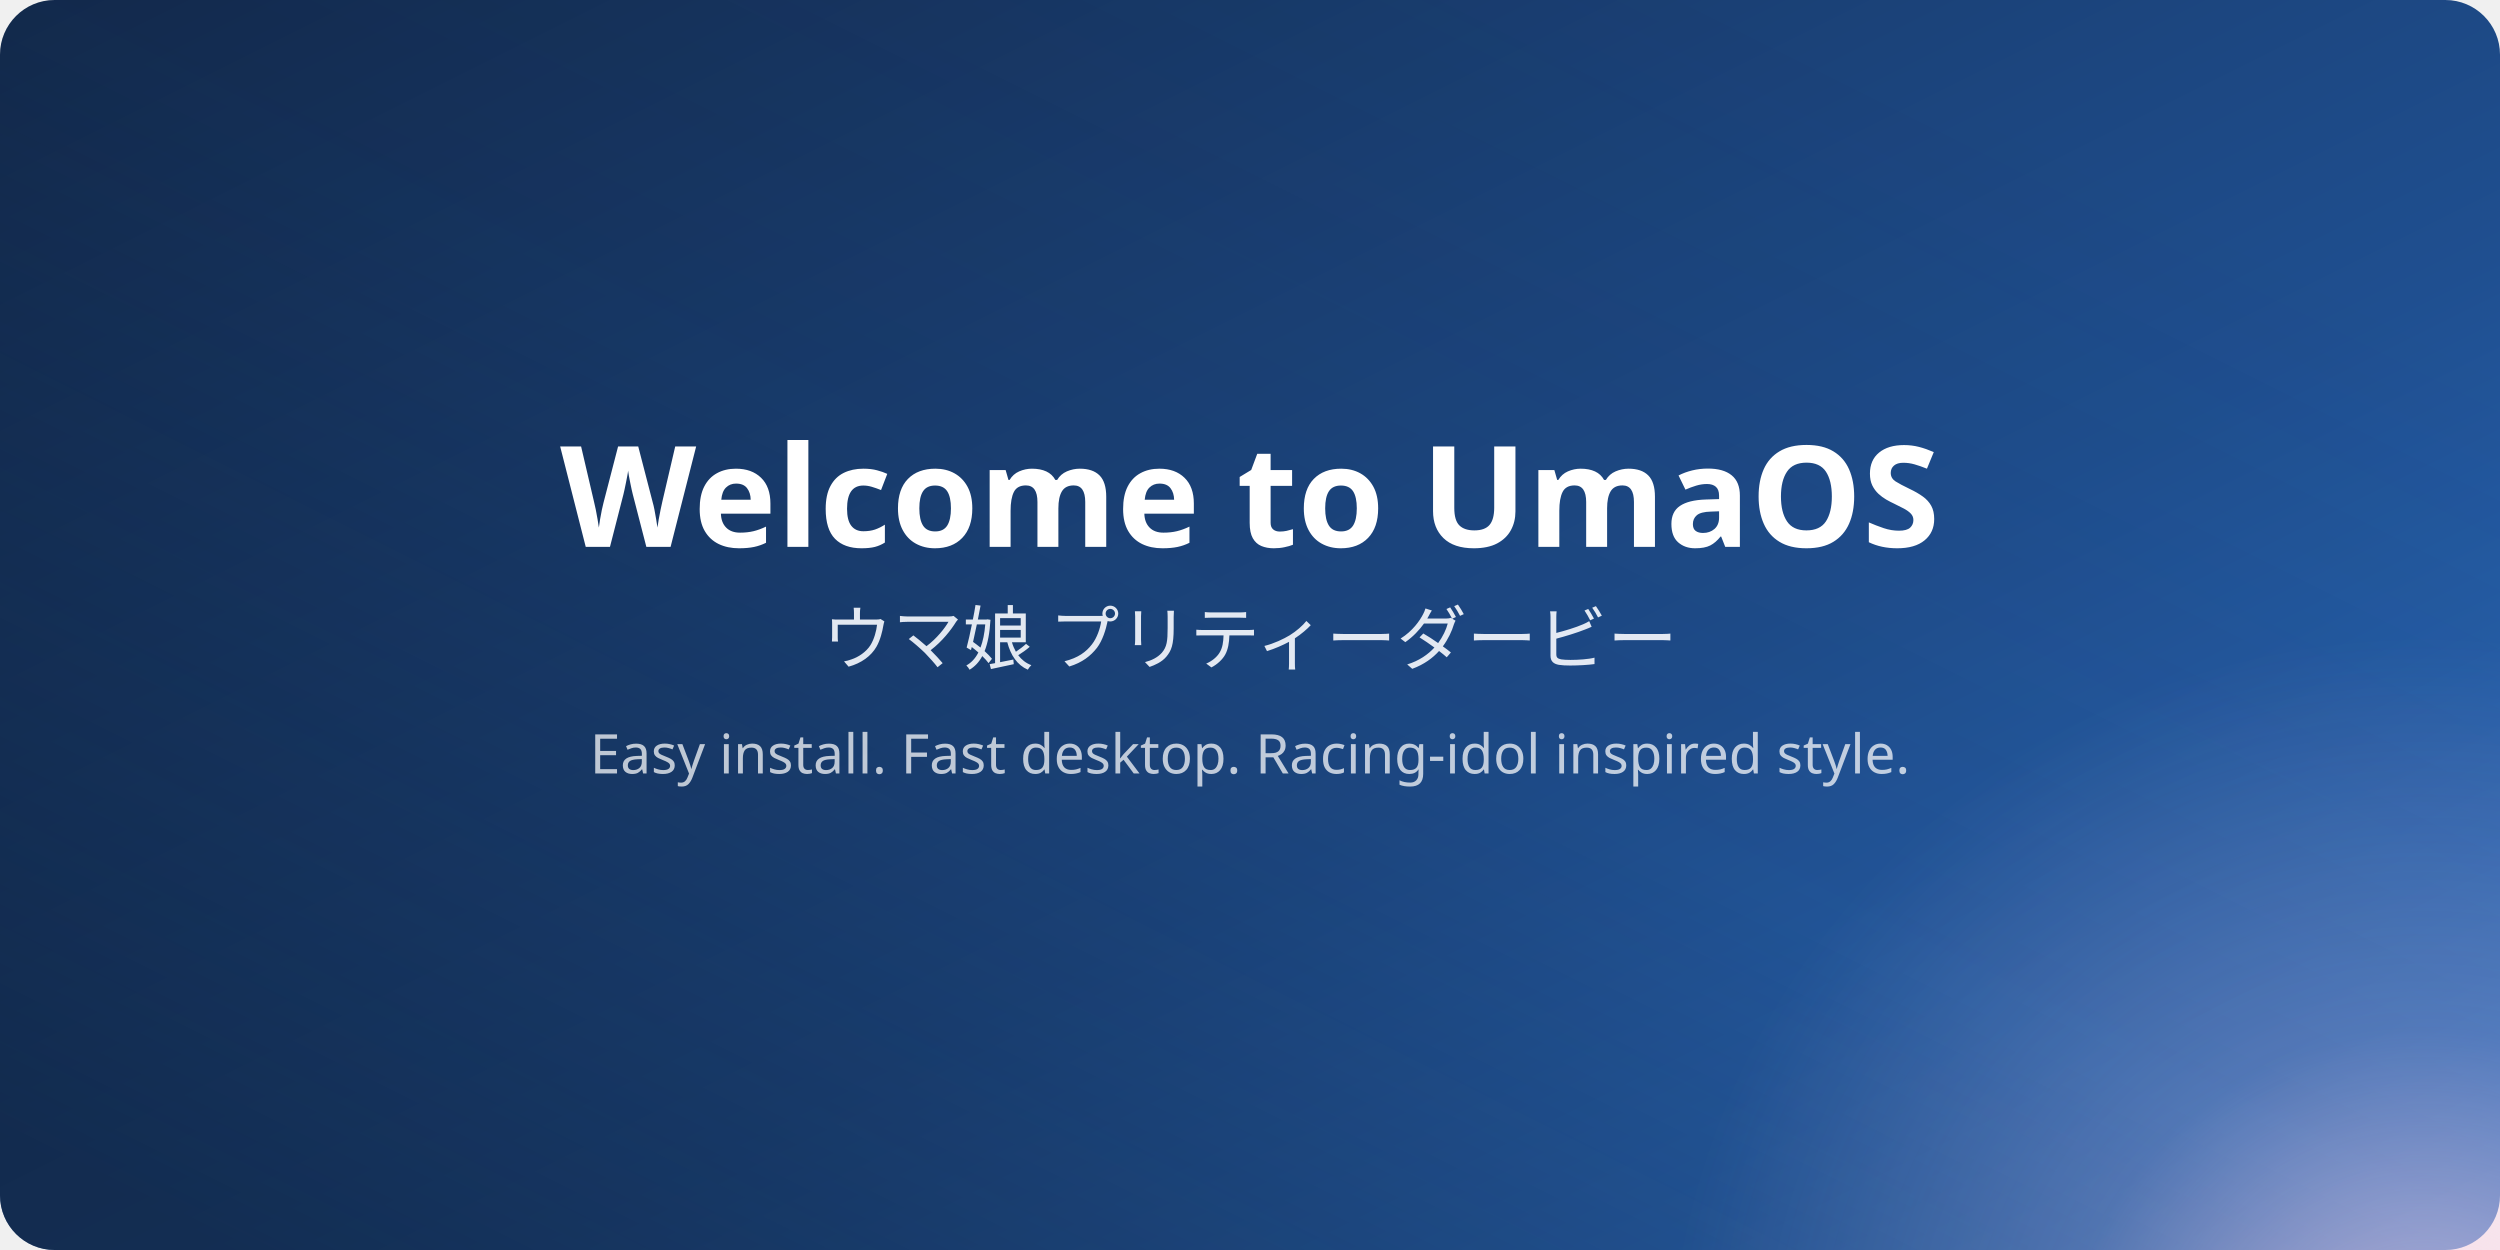
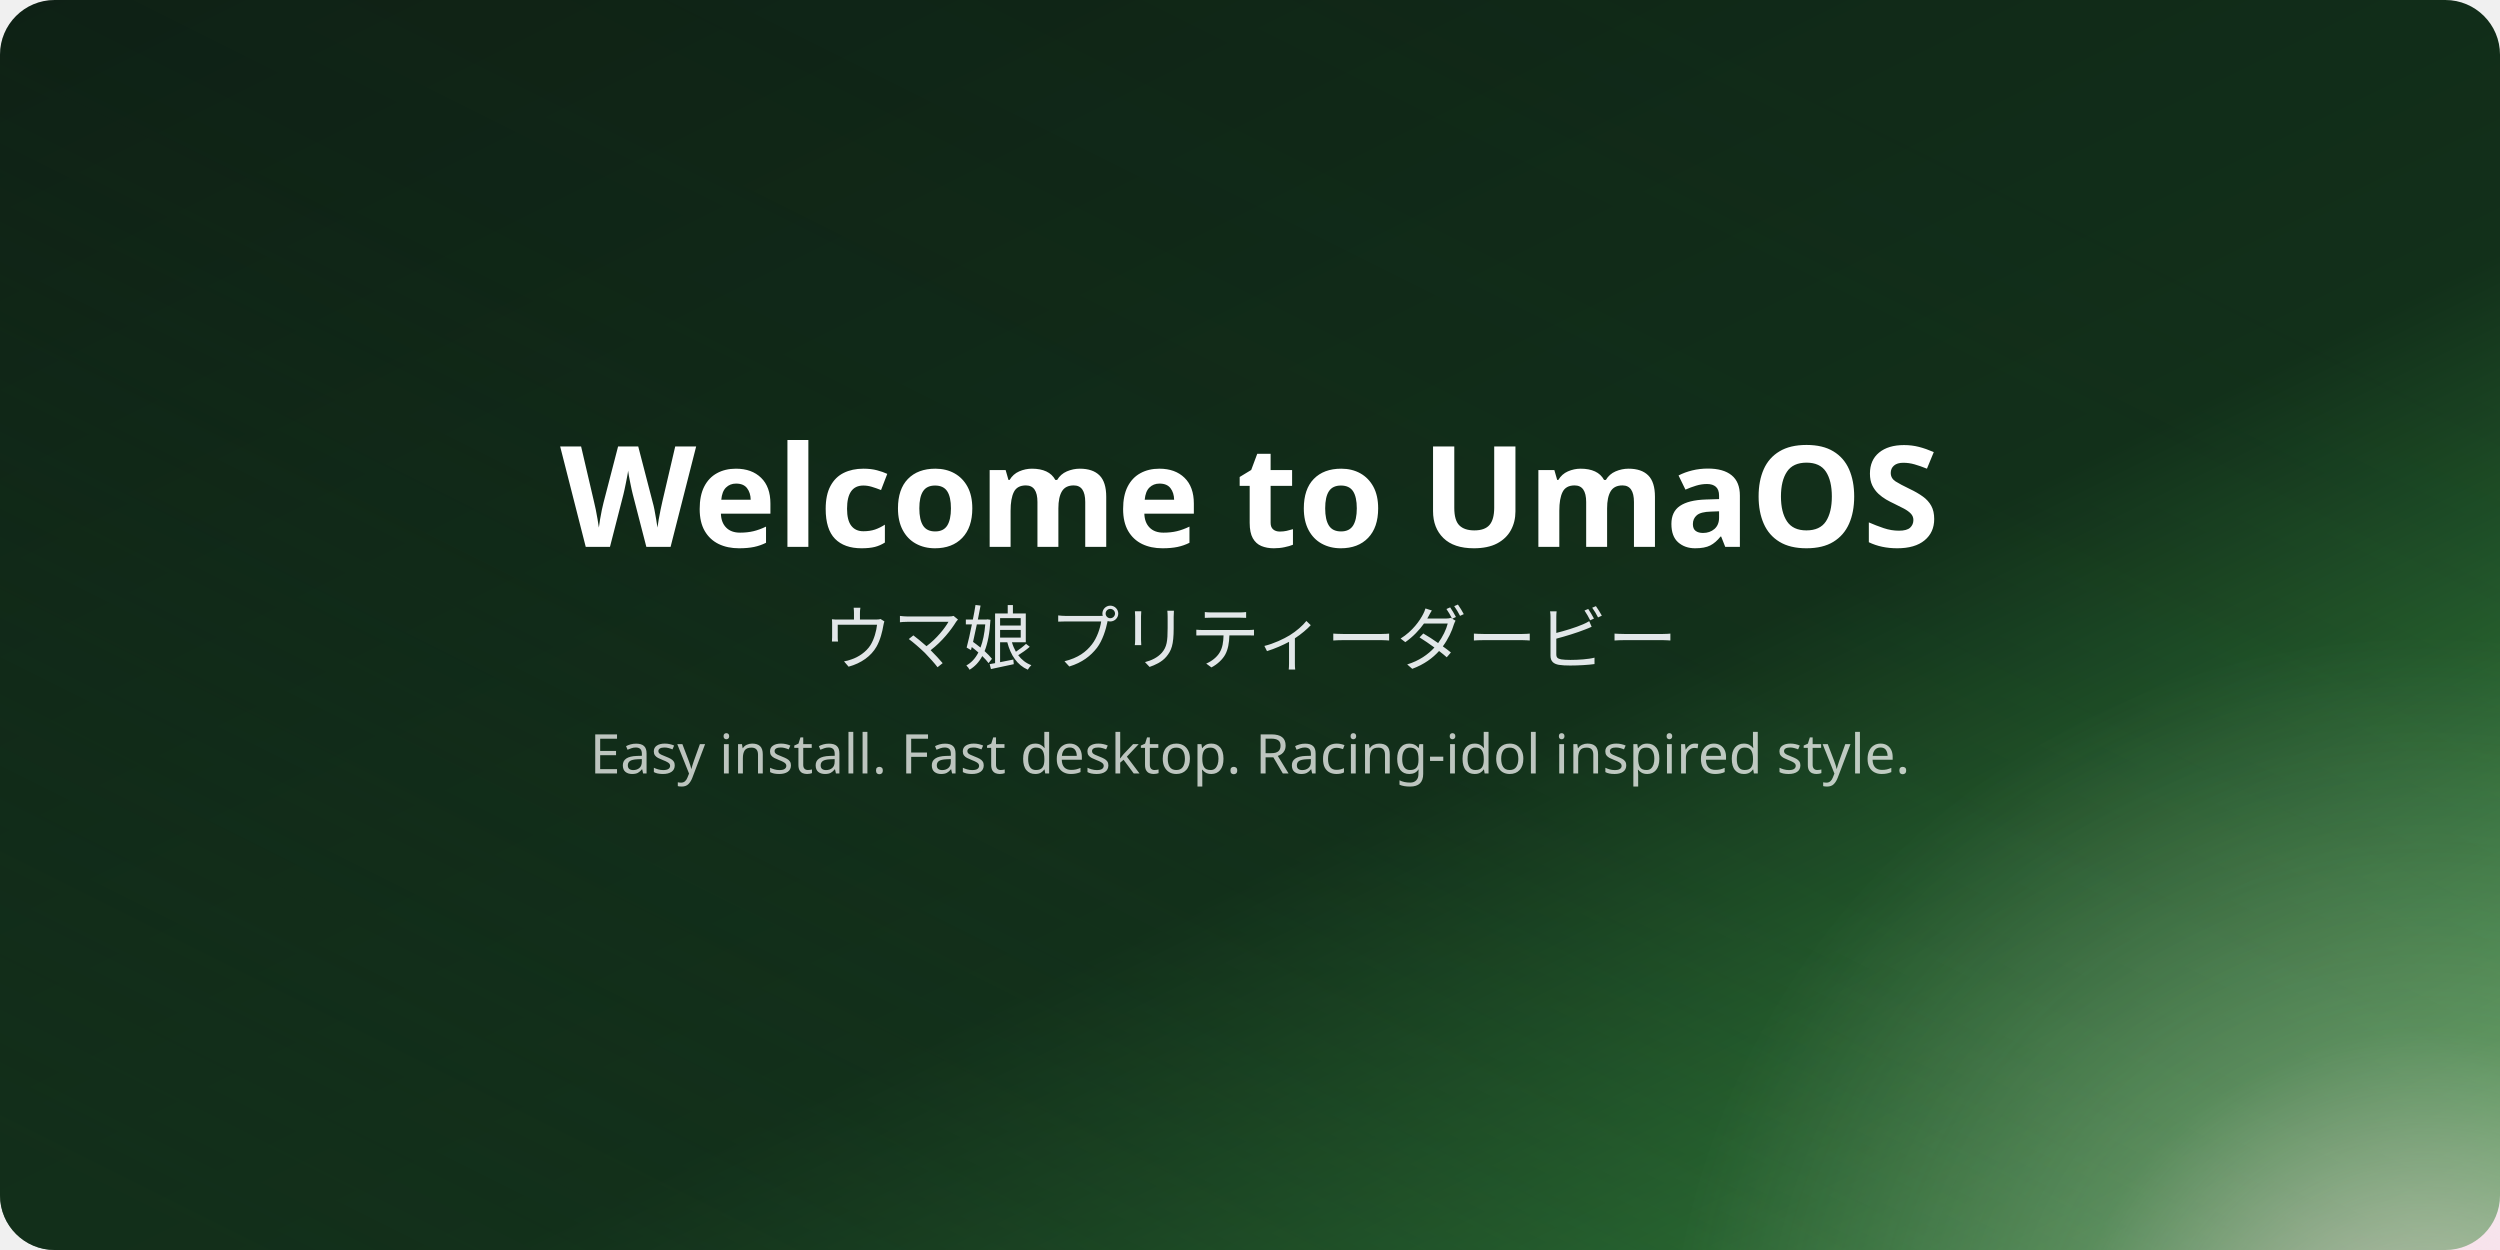
<svg xmlns="http://www.w3.org/2000/svg" width="640" height="320" viewBox="0 0 640 320">
  <defs>
    <linearGradient id="bg" x1="0" y1="0" x2="1" y2="1">
-       <stop offset="0%" stop-color="#132B4F" />
-       <stop offset="60%" stop-color="#1F4F90" />
-       <stop offset="100%" stop-color="#2F74CC" />
+       <stop offset="0%" stop-color="#0e1f14" />
+       <stop offset="60%" stop-color="#12301a" />
+       <stop offset="100%" stop-color="#42a54b" />
    </linearGradient>
    <radialGradient id="pinkGlow" cx="80%" cy="82%" r="58%">
      <stop offset="0%" stop-color="#FFD6E8" stop-opacity="0.72" />
      <stop offset="48%" stop-color="#FFD6E8" stop-opacity="0.2" />
      <stop offset="100%" stop-color="#FFD6E8" stop-opacity="0" />
    </radialGradient>
    <linearGradient id="shadowVeil" x1="0" y1="0.9" x2="0.8" y2="0.1">
-       <stop offset="0%" stop-color="#0A1628" stop-opacity="0.56" />
-       <stop offset="55%" stop-color="#0A1628" stop-opacity="0.12" />
-       <stop offset="100%" stop-color="#0A1628" stop-opacity="0" />
+       <stop offset="0%" stop-color="#13301b" stop-opacity="0.56" />
+       <stop offset="55%" stop-color="#13301b" stop-opacity="0.12" />
+       <stop offset="100%" stop-color="#13301b" stop-opacity="0" />
    </linearGradient>
  </defs>
  <rect width="640" height="320" rx="14" fill="url(#bg)" />
  <rect width="640" height="320" rx="14" fill="url(#shadowVeil)" />
  <circle cx="520" cy="250" r="168" fill="url(#pinkGlow)" />
  <g transform="translate(320 140)">
    <text y="0" text-anchor="middle" fill="#ffffff" font-size="36" font-family="Noto Sans, sans-serif" font-weight="700">
      Welcome to UmaOS
    </text>
    <text y="30" text-anchor="middle" fill="#F8FBFF" fill-opacity="0.9" font-size="18" font-family="Noto Sans JP, Noto Sans, sans-serif">
      ウマ娘 プリティーダービー
    </text>
    <text y="58" text-anchor="middle" fill="#ffffff" fill-opacity="0.72" font-size="14" font-family="Noto Sans, sans-serif">
      Easy install. Fast desktop. Racing-idol inspired style.
    </text>
  </g>
</svg>
